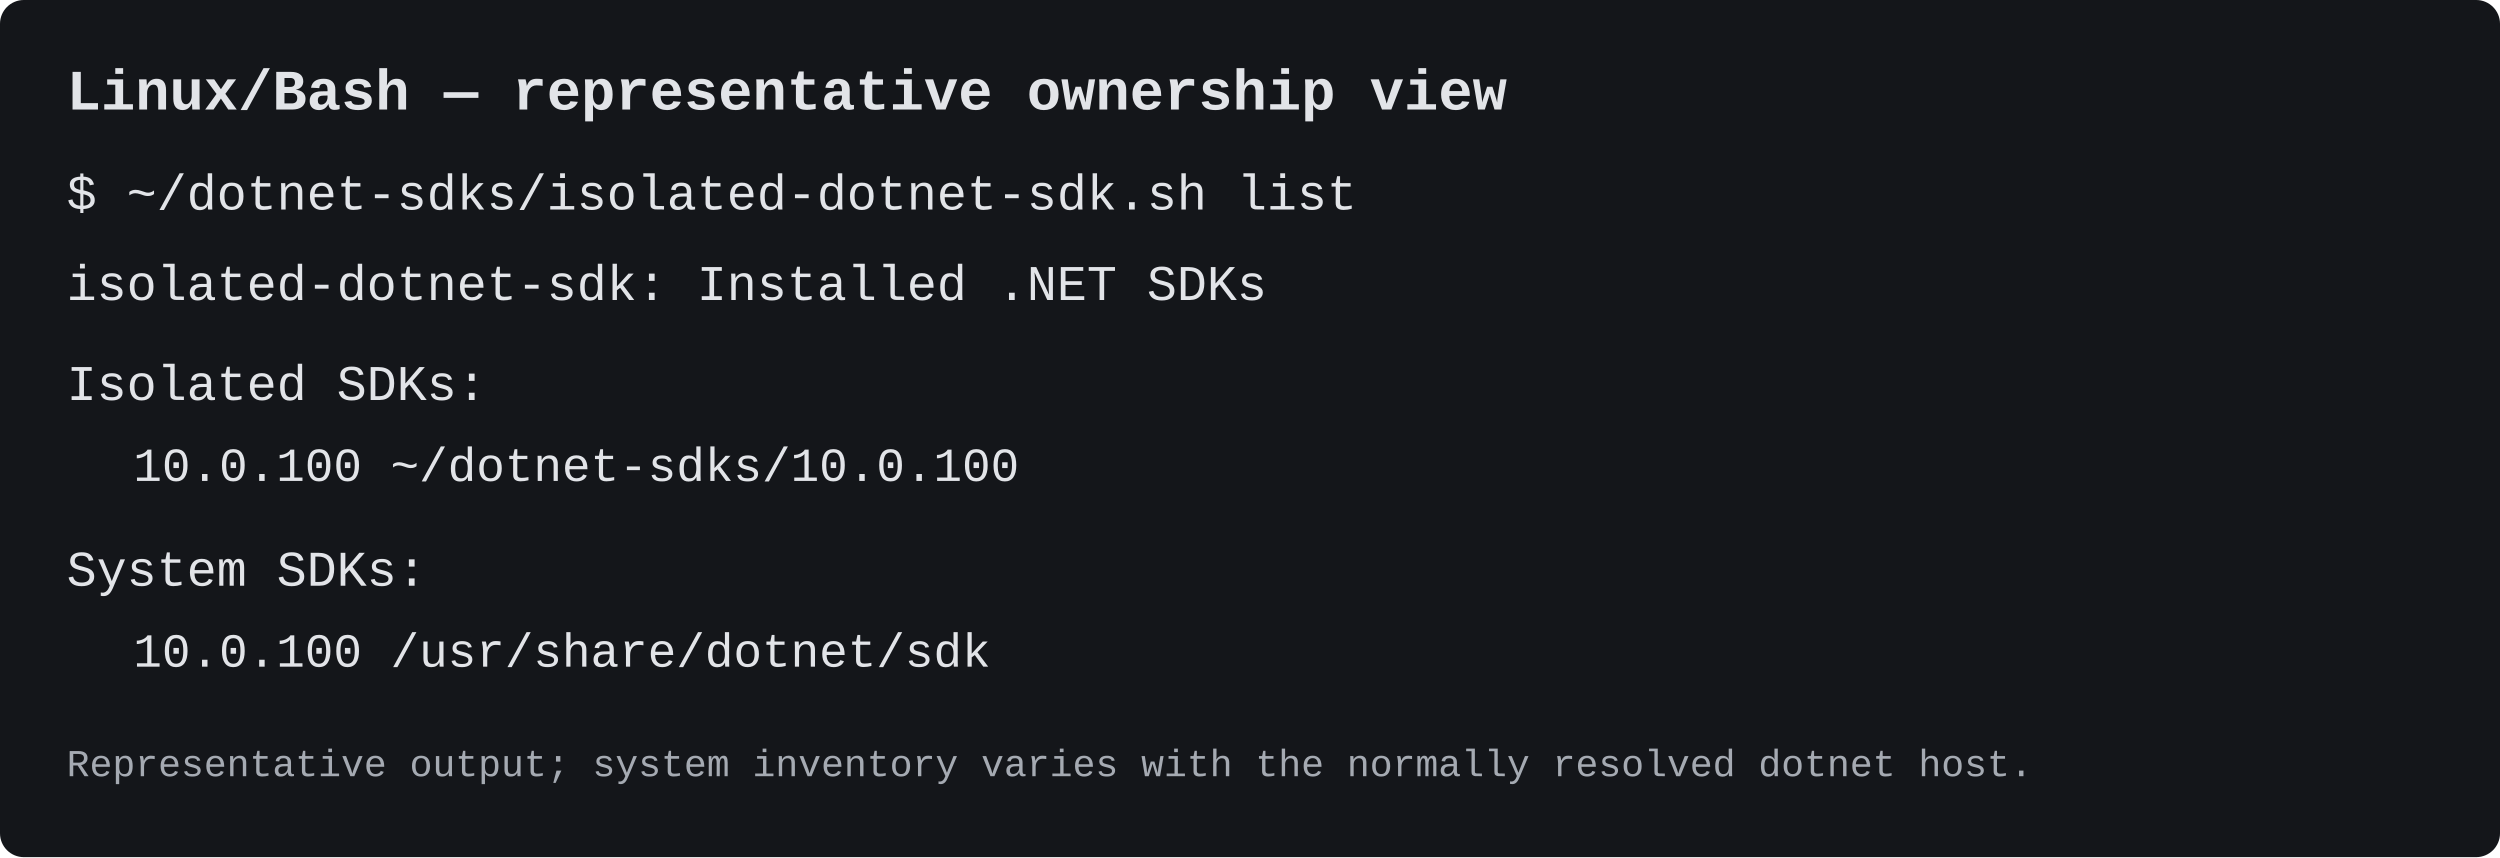
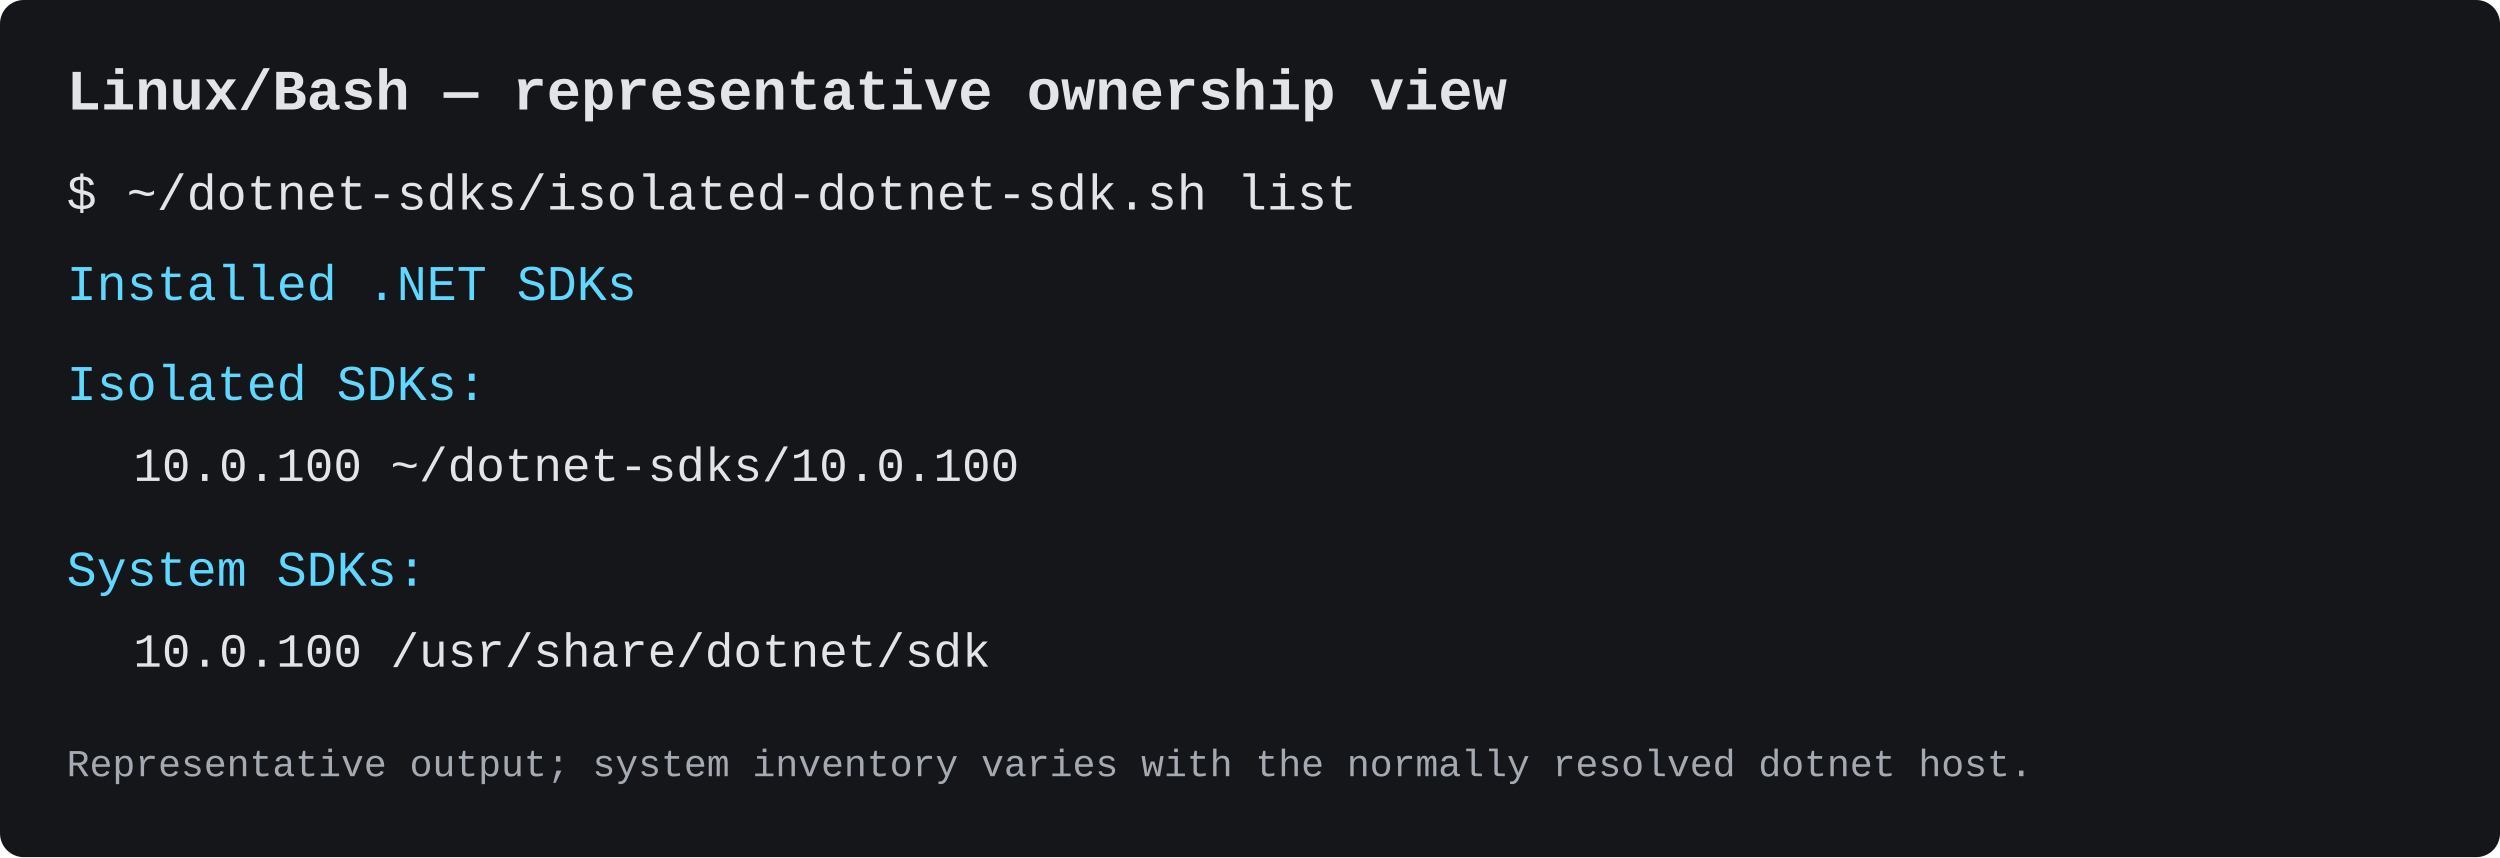
<svg xmlns="http://www.w3.org/2000/svg" width="1050" height="360" viewBox="0 0 1050 360" role="img" aria-labelledby="title desc">
  <rect width="1050" height="360" rx="10" fill="#14161a" />
  <g font-family="ui-monospace, SFMono-Regular, Menlo, Consolas, 'Liberation Mono', monospace" fill="#e2e4e8">
    <text x="28" y="46" font-size="24" font-weight="700">Linux/Bash — representative ownership view</text>
    <text x="28" y="88" font-size="21">$ ~/dotnet-sdks/isolated-dotnet-sdk.sh list</text>
-     <text x="28" y="126" font-size="21">isolated-dotnet-sdk: Installed .NET SDKs</text>
-     <text x="28" y="168" font-size="21">Isolated SDKs:</text>
+     <text x="28" y="126" font-size="21" fill="#5fd7ff">Installed .NET SDKs</text>
+     <text x="28" y="168" font-size="21" fill="#5fd7ff">Isolated SDKs:</text>
    <text x="56" y="202" font-size="20">10.0.100  ~/dotnet-sdks/10.0.100</text>
-     <text x="28" y="246" font-size="21">System SDKs:</text>
+     <text x="28" y="246" font-size="21" fill="#5fd7ff">System SDKs:</text>
    <text x="56" y="280" font-size="20">10.0.100  /usr/share/dotnet/sdk</text>
    <text x="28" y="326" font-size="16" fill="#a5aab2">Representative output; system inventory varies with the normally resolved dotnet host.</text>
  </g>
</svg>
